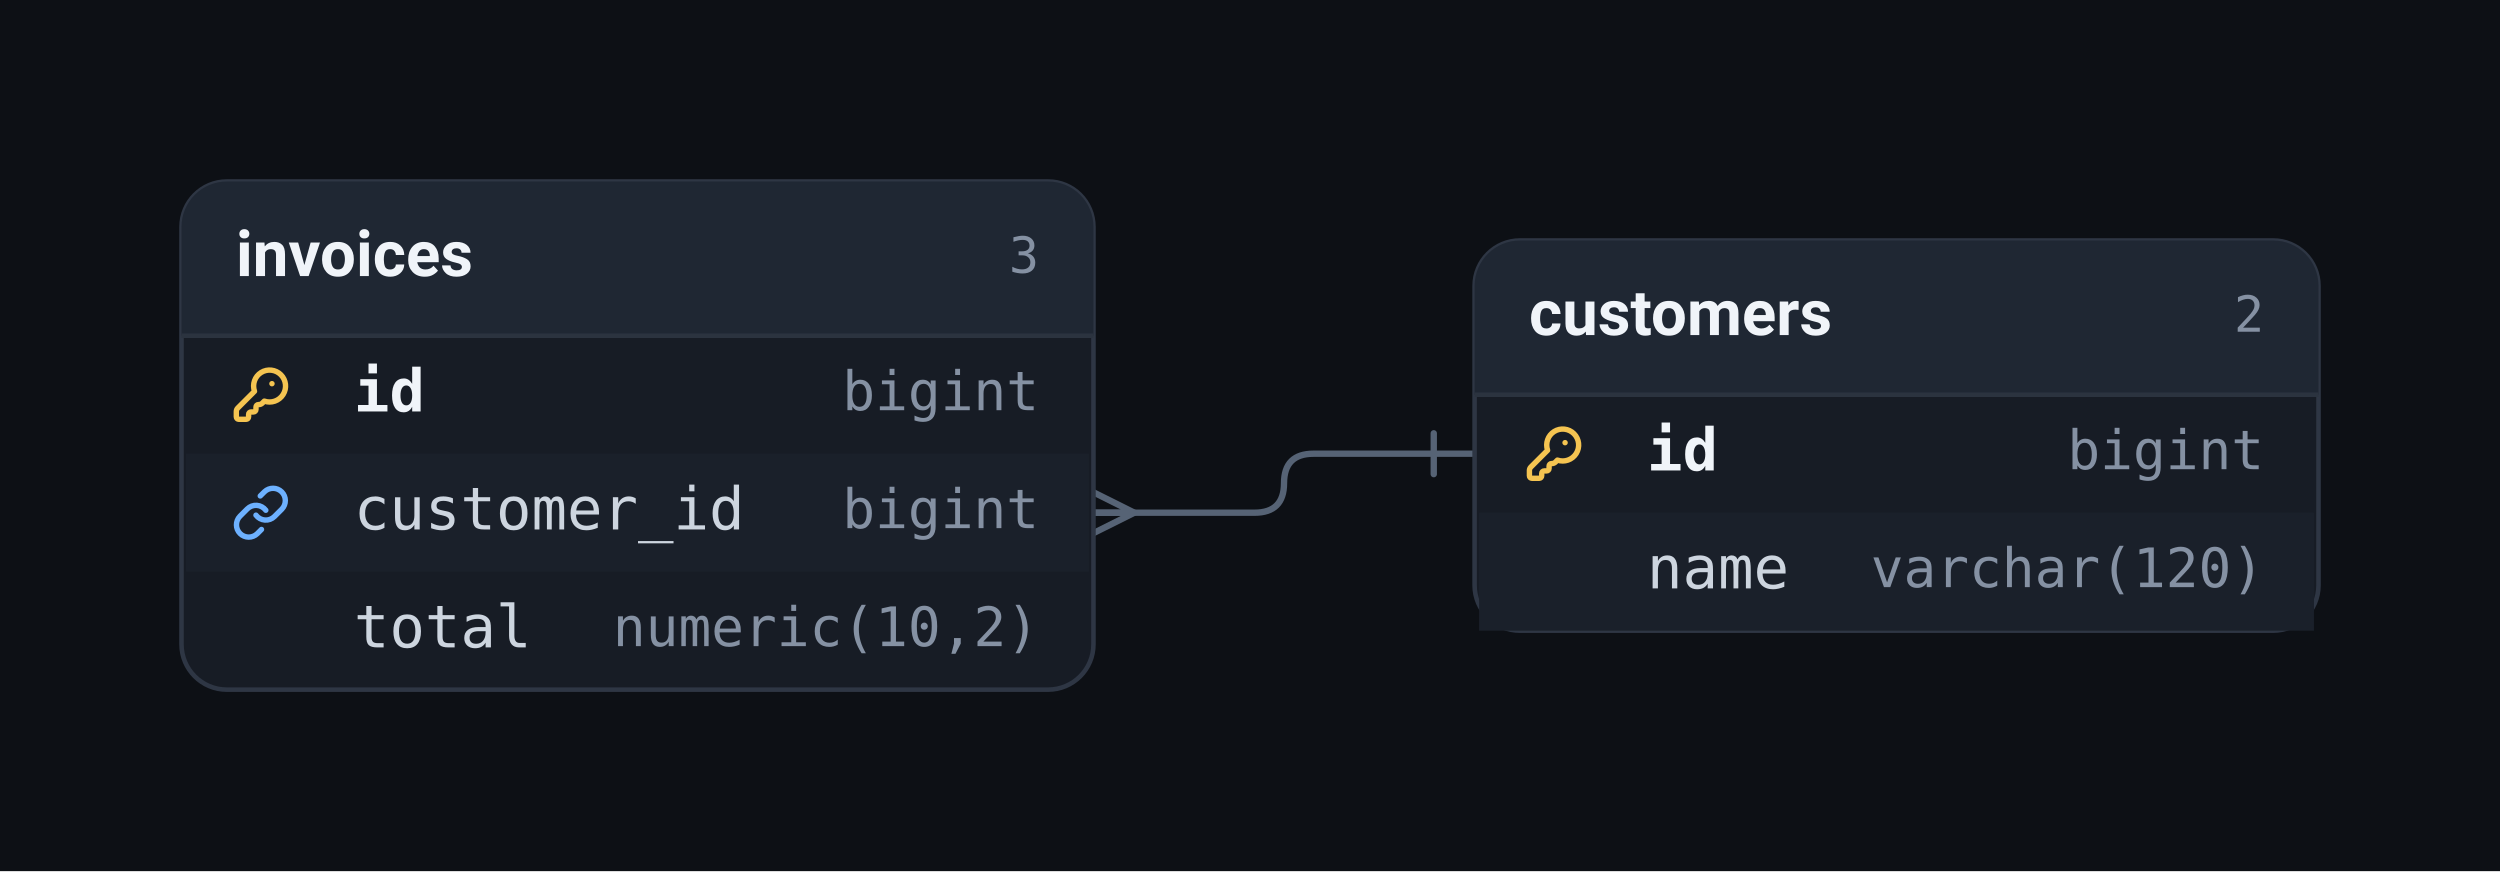
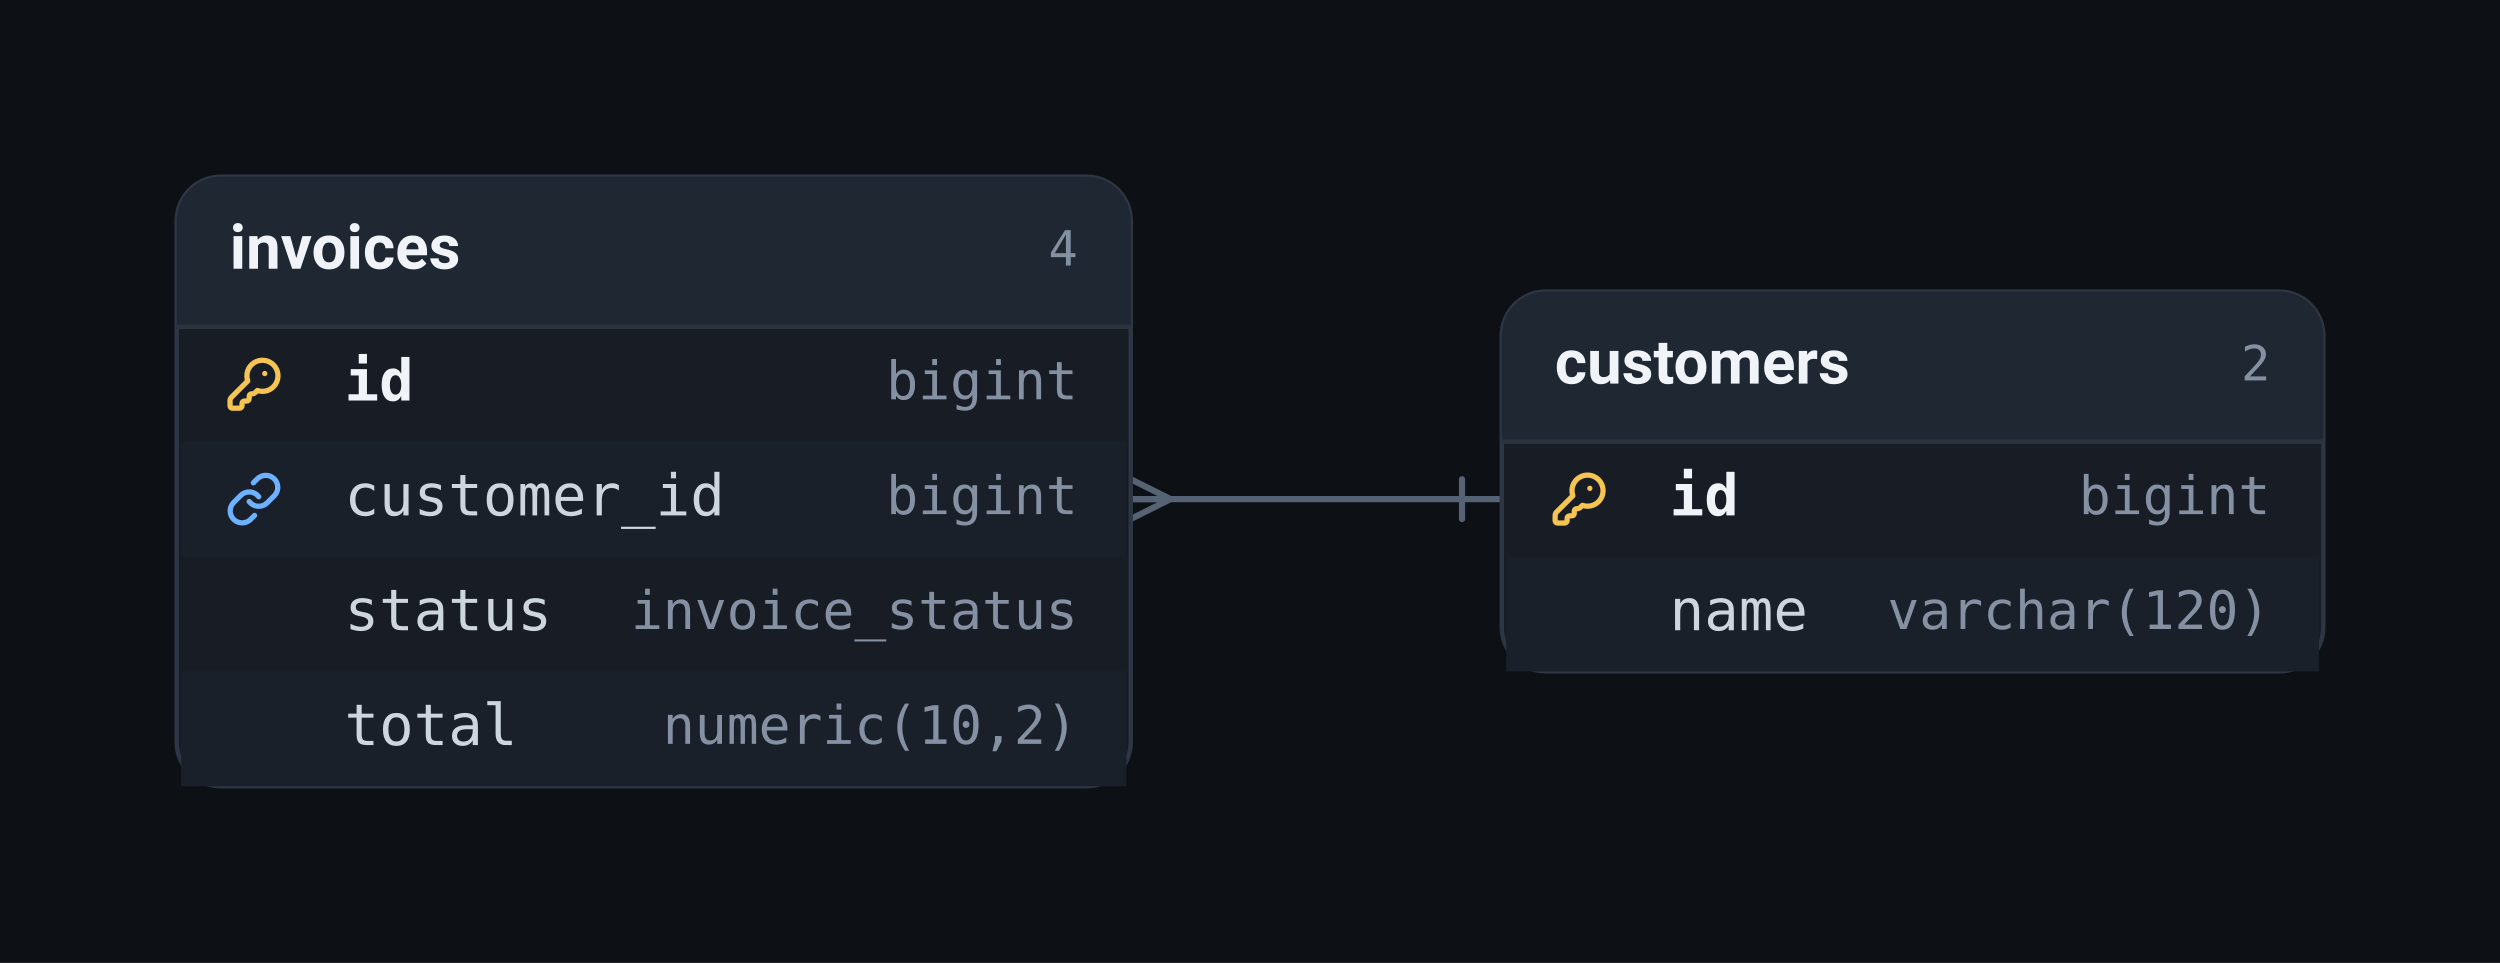
- <svg xmlns="http://www.w3.org/2000/svg" width="551" height="192" viewBox="0 0 551 192" font-family="&quot;Inter Variable&quot;, ui-sans-serif, system-ui, -apple-system, &quot;Segoe UI&quot;, Roboto, sans-serif">
-   <rect x="0" y="0" width="551" height="192" fill="#0d1015" />
-   <path d="M 241 113 L 276.5 113 Q 283 113 283 106.5 L 283 106.5 Q 283 100 289.5 100 L 325 100" fill="none" stroke="#566375" stroke-width="1.4" stroke-linecap="round" stroke-linejoin="round" />
-   <path d="M 250 113 L 241 108.5 M 250 113 L 241 117.5 M 250 113 L 241 113" fill="none" stroke="#566375" stroke-width="1.4" stroke-linecap="round" />
-   <path d="M 316 95.5 L 316 104.5" fill="none" stroke="#566375" stroke-width="1.4" stroke-linecap="round" />
-   <g transform="translate(325 53)">
+ <svg xmlns="http://www.w3.org/2000/svg" width="566" height="218" viewBox="0 0 566 218" font-family="&quot;Inter Variable&quot;, ui-sans-serif, system-ui, -apple-system, &quot;Segoe UI&quot;, Roboto, sans-serif">
+   <rect x="0" y="0" width="566" height="218" fill="#0d1015" />
+   <path d="M 256 113 L 340 113" fill="none" stroke="#566375" stroke-width="1.4" stroke-linecap="round" stroke-linejoin="round" />
+   <path d="M 265 113 L 256 108.5 M 265 113 L 256 117.5 M 265 113 L 256 113" fill="none" stroke="#566375" stroke-width="1.4" stroke-linecap="round" />
+   <path d="M 331 108.5 L 331 117.5" fill="none" stroke="#566375" stroke-width="1.4" stroke-linecap="round" />
+   <g transform="translate(340 66)">
    <rect x="0" y="0" width="186" height="86" rx="10" fill="#171c25" stroke="#2e3644" />
    <path d="M0 34 V10 a10 10 0 0 1 10 -10 H176 a10 10 0 0 1 10 10 V34 Z" fill="#1f2733" />
    <line x1="0" y1="34" x2="186" y2="34" stroke="#2b333f" />
    <text x="12" y="17" dominant-baseline="middle" font-weight="600" font-size="14" fill="#f0f4f9">customers</text>
    <text x="174" y="17" dominant-baseline="middle" text-anchor="end" font-size="11" font-family="&quot;JetBrains Mono Variable&quot;, ui-monospace, SFMono-Regular, Menlo, Consolas, monospace" fill="#8591a3">2</text>
    <path d="M2.586 17.414A2 2 0 0 0 2 18.828V21a1 1 0 0 0 1 1h3a1 1 0 0 0 1-1v-1a1 1 0 0 1 1-1h1a1 1 0 0 0 1-1v-1a1 1 0 0 1 1-1h.172a2 2 0 0 0 1.414-.586l.814-.814a6.5 6.5 0 1 0-4-4z M16.5 7.5h.01" transform="translate(11 40.5) scale(0.5416667)" fill="none" stroke="#f5c451" stroke-width="2.2" stroke-linecap="round" stroke-linejoin="round" />
    <text x="38" y="47" dominant-baseline="middle" font-size="13" font-family="&quot;JetBrains Mono Variable&quot;, ui-monospace, SFMono-Regular, Menlo, Consolas, monospace" font-weight="600" fill="#f0f4f9">id</text>
    <text x="174" y="47" dominant-baseline="middle" text-anchor="end" font-size="12" font-family="&quot;JetBrains Mono Variable&quot;, ui-monospace, SFMono-Regular, Menlo, Consolas, monospace" fill="#8591a3">bigint</text>
    <rect x="1" y="60" width="184" height="26" fill="#1a202a" />
    <text x="38" y="73" dominant-baseline="middle" font-size="13" font-family="&quot;JetBrains Mono Variable&quot;, ui-monospace, SFMono-Regular, Menlo, Consolas, monospace" fill="#cdd5df">name</text>
    <text x="174" y="73" dominant-baseline="middle" text-anchor="end" font-size="12" font-family="&quot;JetBrains Mono Variable&quot;, ui-monospace, SFMono-Regular, Menlo, Consolas, monospace" fill="#8591a3">varchar(120)</text>
  </g>
  <g transform="translate(40 40)">
-     <rect x="0" y="0" width="201" height="112" rx="10" fill="#171c25" stroke="#2e3644" />
-     <path d="M0 34 V10 a10 10 0 0 1 10 -10 H191 a10 10 0 0 1 10 10 V34 Z" fill="#1f2733" />
-     <line x1="0" y1="34" x2="201" y2="34" stroke="#2b333f" />
+     <rect x="0" y="0" width="216" height="138" rx="10" fill="#171c25" stroke="#2e3644" />
+     <path d="M0 34 V10 a10 10 0 0 1 10 -10 H206 a10 10 0 0 1 10 10 V34 Z" fill="#1f2733" />
+     <line x1="0" y1="34" x2="216" y2="34" stroke="#2b333f" />
    <text x="12" y="17" dominant-baseline="middle" font-weight="600" font-size="14" fill="#f0f4f9">invoices</text>
-     <text x="189" y="17" dominant-baseline="middle" text-anchor="end" font-size="11" font-family="&quot;JetBrains Mono Variable&quot;, ui-monospace, SFMono-Regular, Menlo, Consolas, monospace" fill="#8591a3">3</text>
+     <text x="204" y="17" dominant-baseline="middle" text-anchor="end" font-size="11" font-family="&quot;JetBrains Mono Variable&quot;, ui-monospace, SFMono-Regular, Menlo, Consolas, monospace" fill="#8591a3">4</text>
    <path d="M2.586 17.414A2 2 0 0 0 2 18.828V21a1 1 0 0 0 1 1h3a1 1 0 0 0 1-1v-1a1 1 0 0 1 1-1h1a1 1 0 0 0 1-1v-1a1 1 0 0 1 1-1h.172a2 2 0 0 0 1.414-.586l.814-.814a6.5 6.5 0 1 0-4-4z M16.5 7.5h.01" transform="translate(11 40.5) scale(0.5416667)" fill="none" stroke="#f5c451" stroke-width="2.2" stroke-linecap="round" stroke-linejoin="round" />
    <text x="38" y="47" dominant-baseline="middle" font-size="13" font-family="&quot;JetBrains Mono Variable&quot;, ui-monospace, SFMono-Regular, Menlo, Consolas, monospace" font-weight="600" fill="#f0f4f9">id</text>
-     <text x="189" y="47" dominant-baseline="middle" text-anchor="end" font-size="12" font-family="&quot;JetBrains Mono Variable&quot;, ui-monospace, SFMono-Regular, Menlo, Consolas, monospace" fill="#8591a3">bigint</text>
-     <rect x="1" y="60" width="199" height="26" fill="#1a202a" />
+     <text x="204" y="47" dominant-baseline="middle" text-anchor="end" font-size="12" font-family="&quot;JetBrains Mono Variable&quot;, ui-monospace, SFMono-Regular, Menlo, Consolas, monospace" fill="#8591a3">bigint</text>
+     <rect x="1" y="60" width="214" height="26" fill="#1a202a" />
    <path d="M10 13a5 5 0 0 0 7.54.54l3-3a5 5 0 0 0-7.07-7.07l-1.72 1.71 M14 11a5 5 0 0 0-7.54-.54l-3 3a5 5 0 0 0 7.07 7.07l1.71-1.71" transform="translate(11 66.5) scale(0.5416667)" fill="none" stroke="#6db1ff" stroke-width="2.2" stroke-linecap="round" stroke-linejoin="round" />
    <text x="38" y="73" dominant-baseline="middle" font-size="13" font-family="&quot;JetBrains Mono Variable&quot;, ui-monospace, SFMono-Regular, Menlo, Consolas, monospace" fill="#cdd5df">customer_id</text>
-     <text x="189" y="73" dominant-baseline="middle" text-anchor="end" font-size="12" font-family="&quot;JetBrains Mono Variable&quot;, ui-monospace, SFMono-Regular, Menlo, Consolas, monospace" fill="#8591a3">bigint</text>
-     <text x="38" y="99" dominant-baseline="middle" font-size="13" font-family="&quot;JetBrains Mono Variable&quot;, ui-monospace, SFMono-Regular, Menlo, Consolas, monospace" fill="#cdd5df">total</text>
-     <text x="189" y="99" dominant-baseline="middle" text-anchor="end" font-size="12" font-family="&quot;JetBrains Mono Variable&quot;, ui-monospace, SFMono-Regular, Menlo, Consolas, monospace" fill="#8591a3">numeric(10,2)</text>
+     <text x="204" y="73" dominant-baseline="middle" text-anchor="end" font-size="12" font-family="&quot;JetBrains Mono Variable&quot;, ui-monospace, SFMono-Regular, Menlo, Consolas, monospace" fill="#8591a3">bigint</text>
+     <text x="38" y="99" dominant-baseline="middle" font-size="13" font-family="&quot;JetBrains Mono Variable&quot;, ui-monospace, SFMono-Regular, Menlo, Consolas, monospace" fill="#cdd5df">status</text>
+     <text x="204" y="99" dominant-baseline="middle" text-anchor="end" font-size="12" font-family="&quot;JetBrains Mono Variable&quot;, ui-monospace, SFMono-Regular, Menlo, Consolas, monospace" fill="#8591a3">invoice_status</text>
+     <rect x="1" y="112" width="214" height="26" fill="#1a202a" />
+     <text x="38" y="125" dominant-baseline="middle" font-size="13" font-family="&quot;JetBrains Mono Variable&quot;, ui-monospace, SFMono-Regular, Menlo, Consolas, monospace" fill="#cdd5df">total</text>
+     <text x="204" y="125" dominant-baseline="middle" text-anchor="end" font-size="12" font-family="&quot;JetBrains Mono Variable&quot;, ui-monospace, SFMono-Regular, Menlo, Consolas, monospace" fill="#8591a3">numeric(10,2)</text>
  </g>
</svg>
